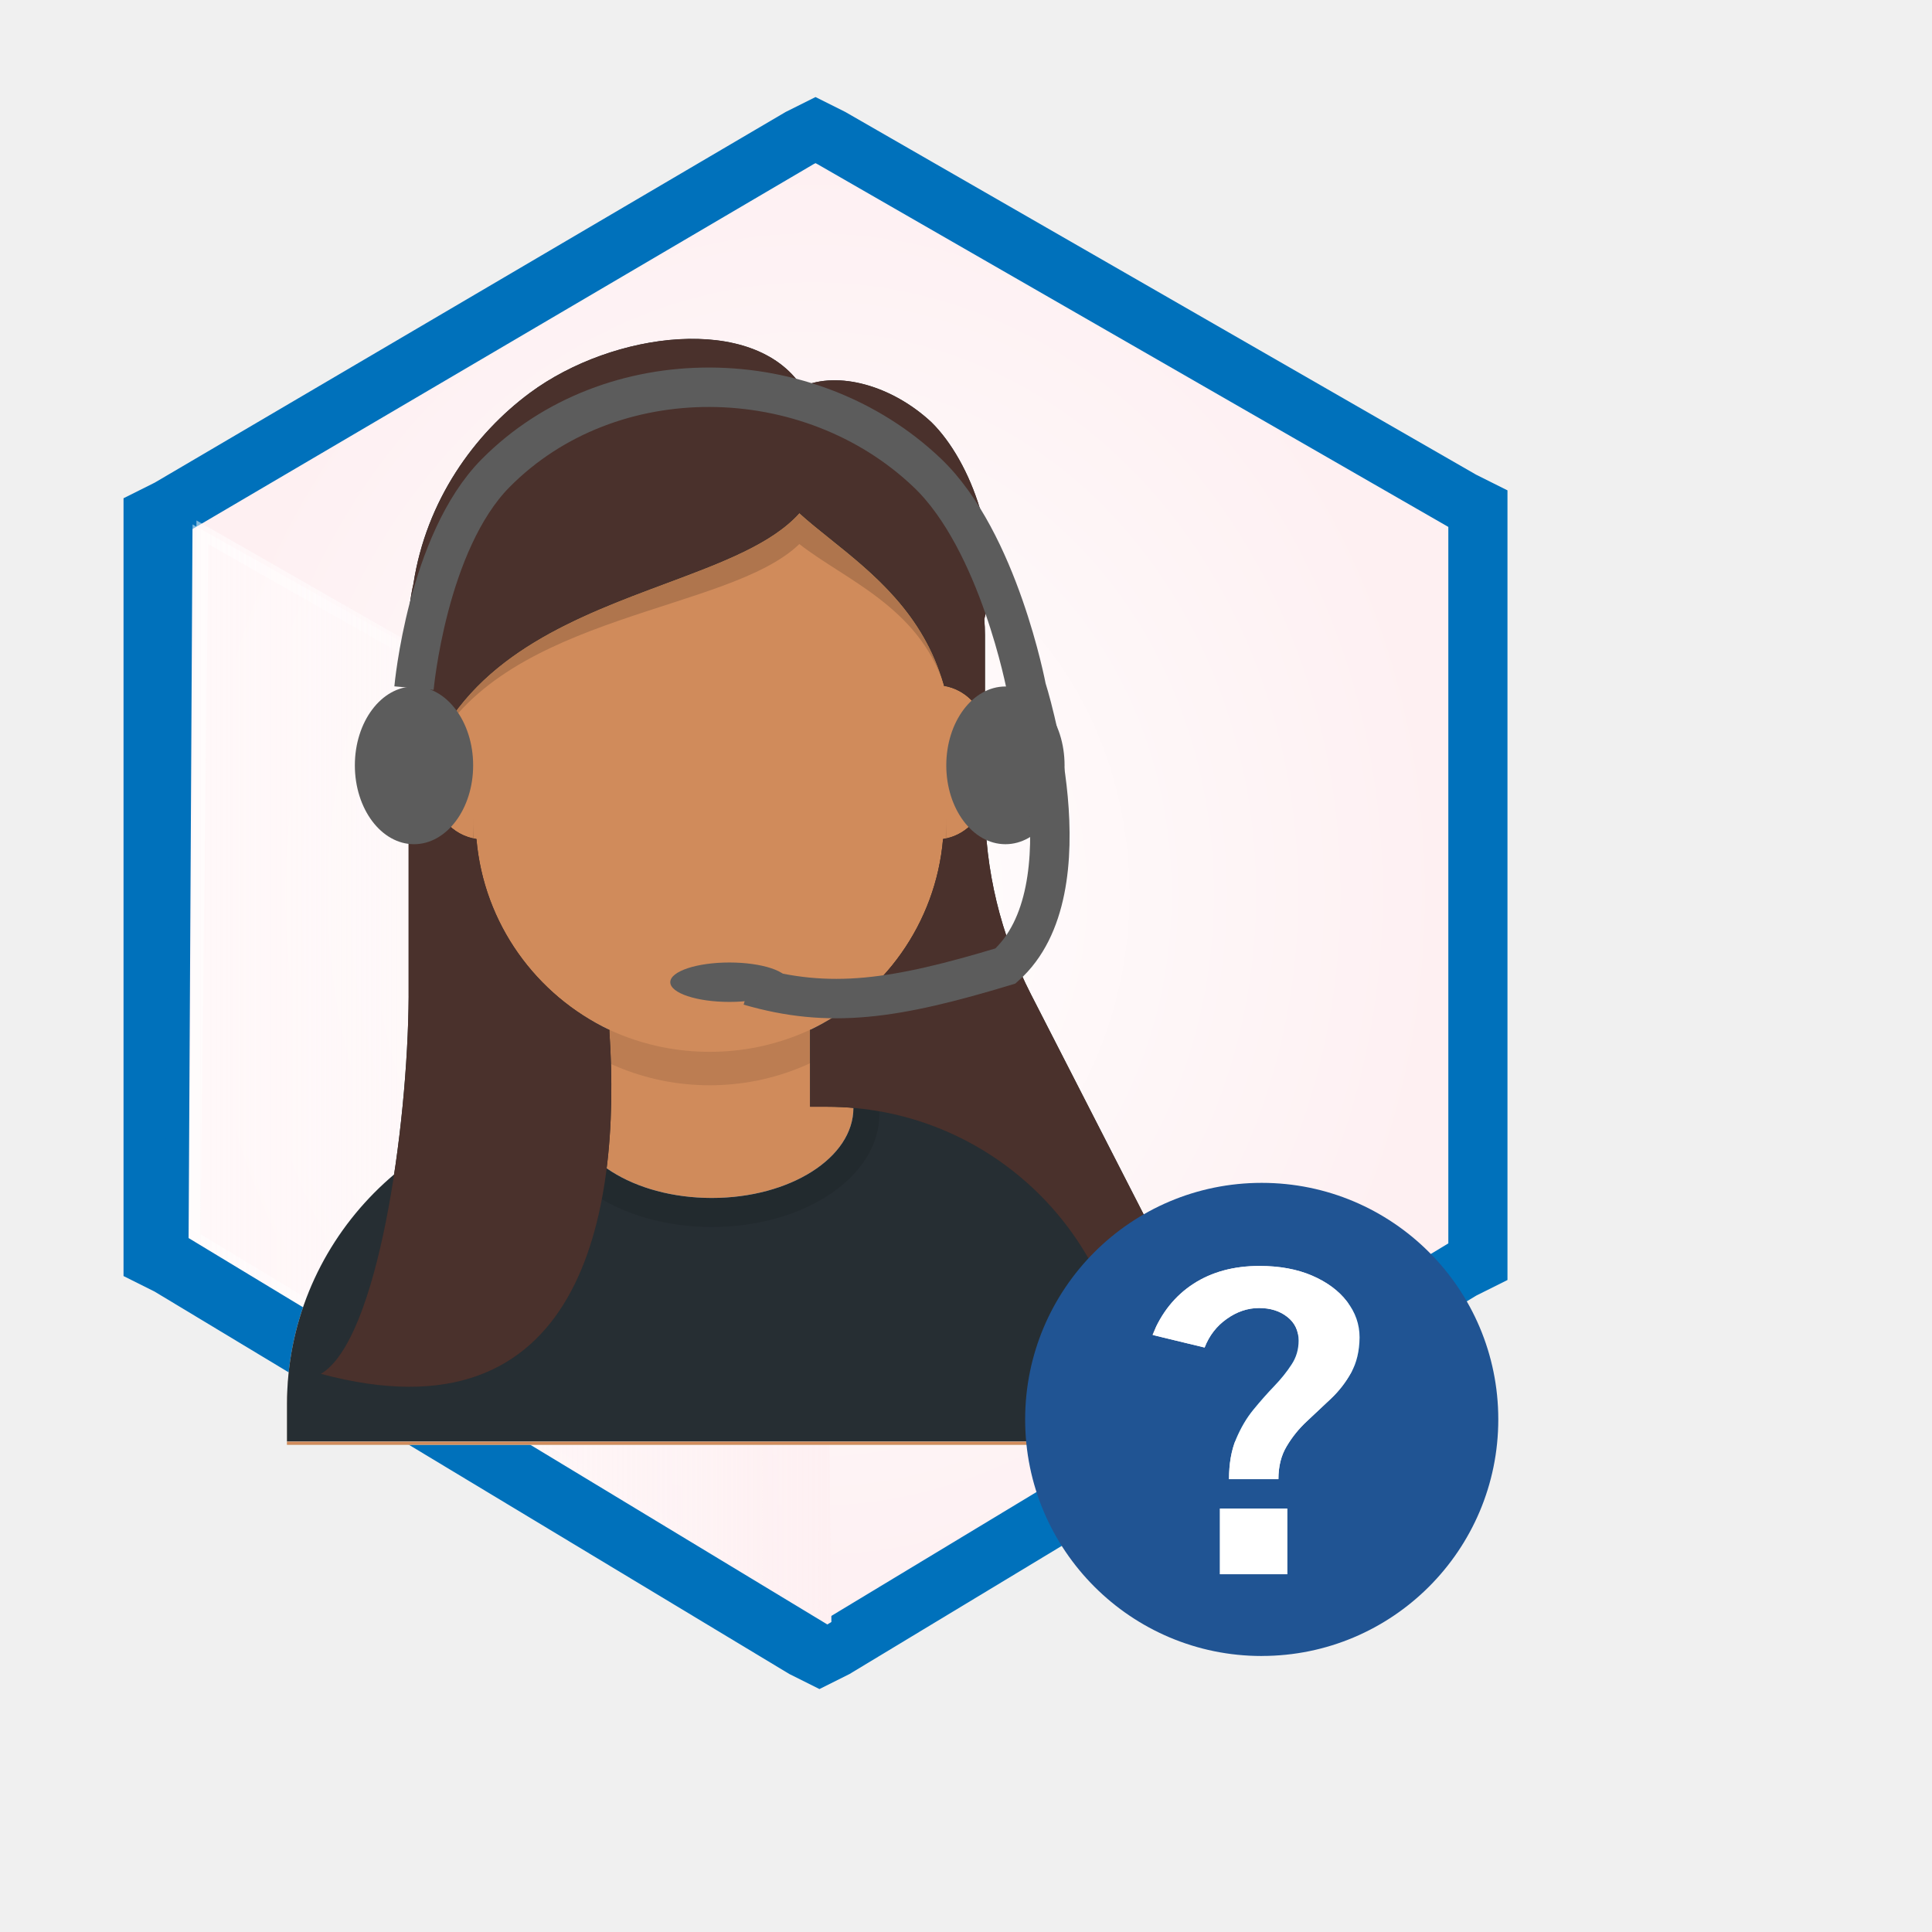
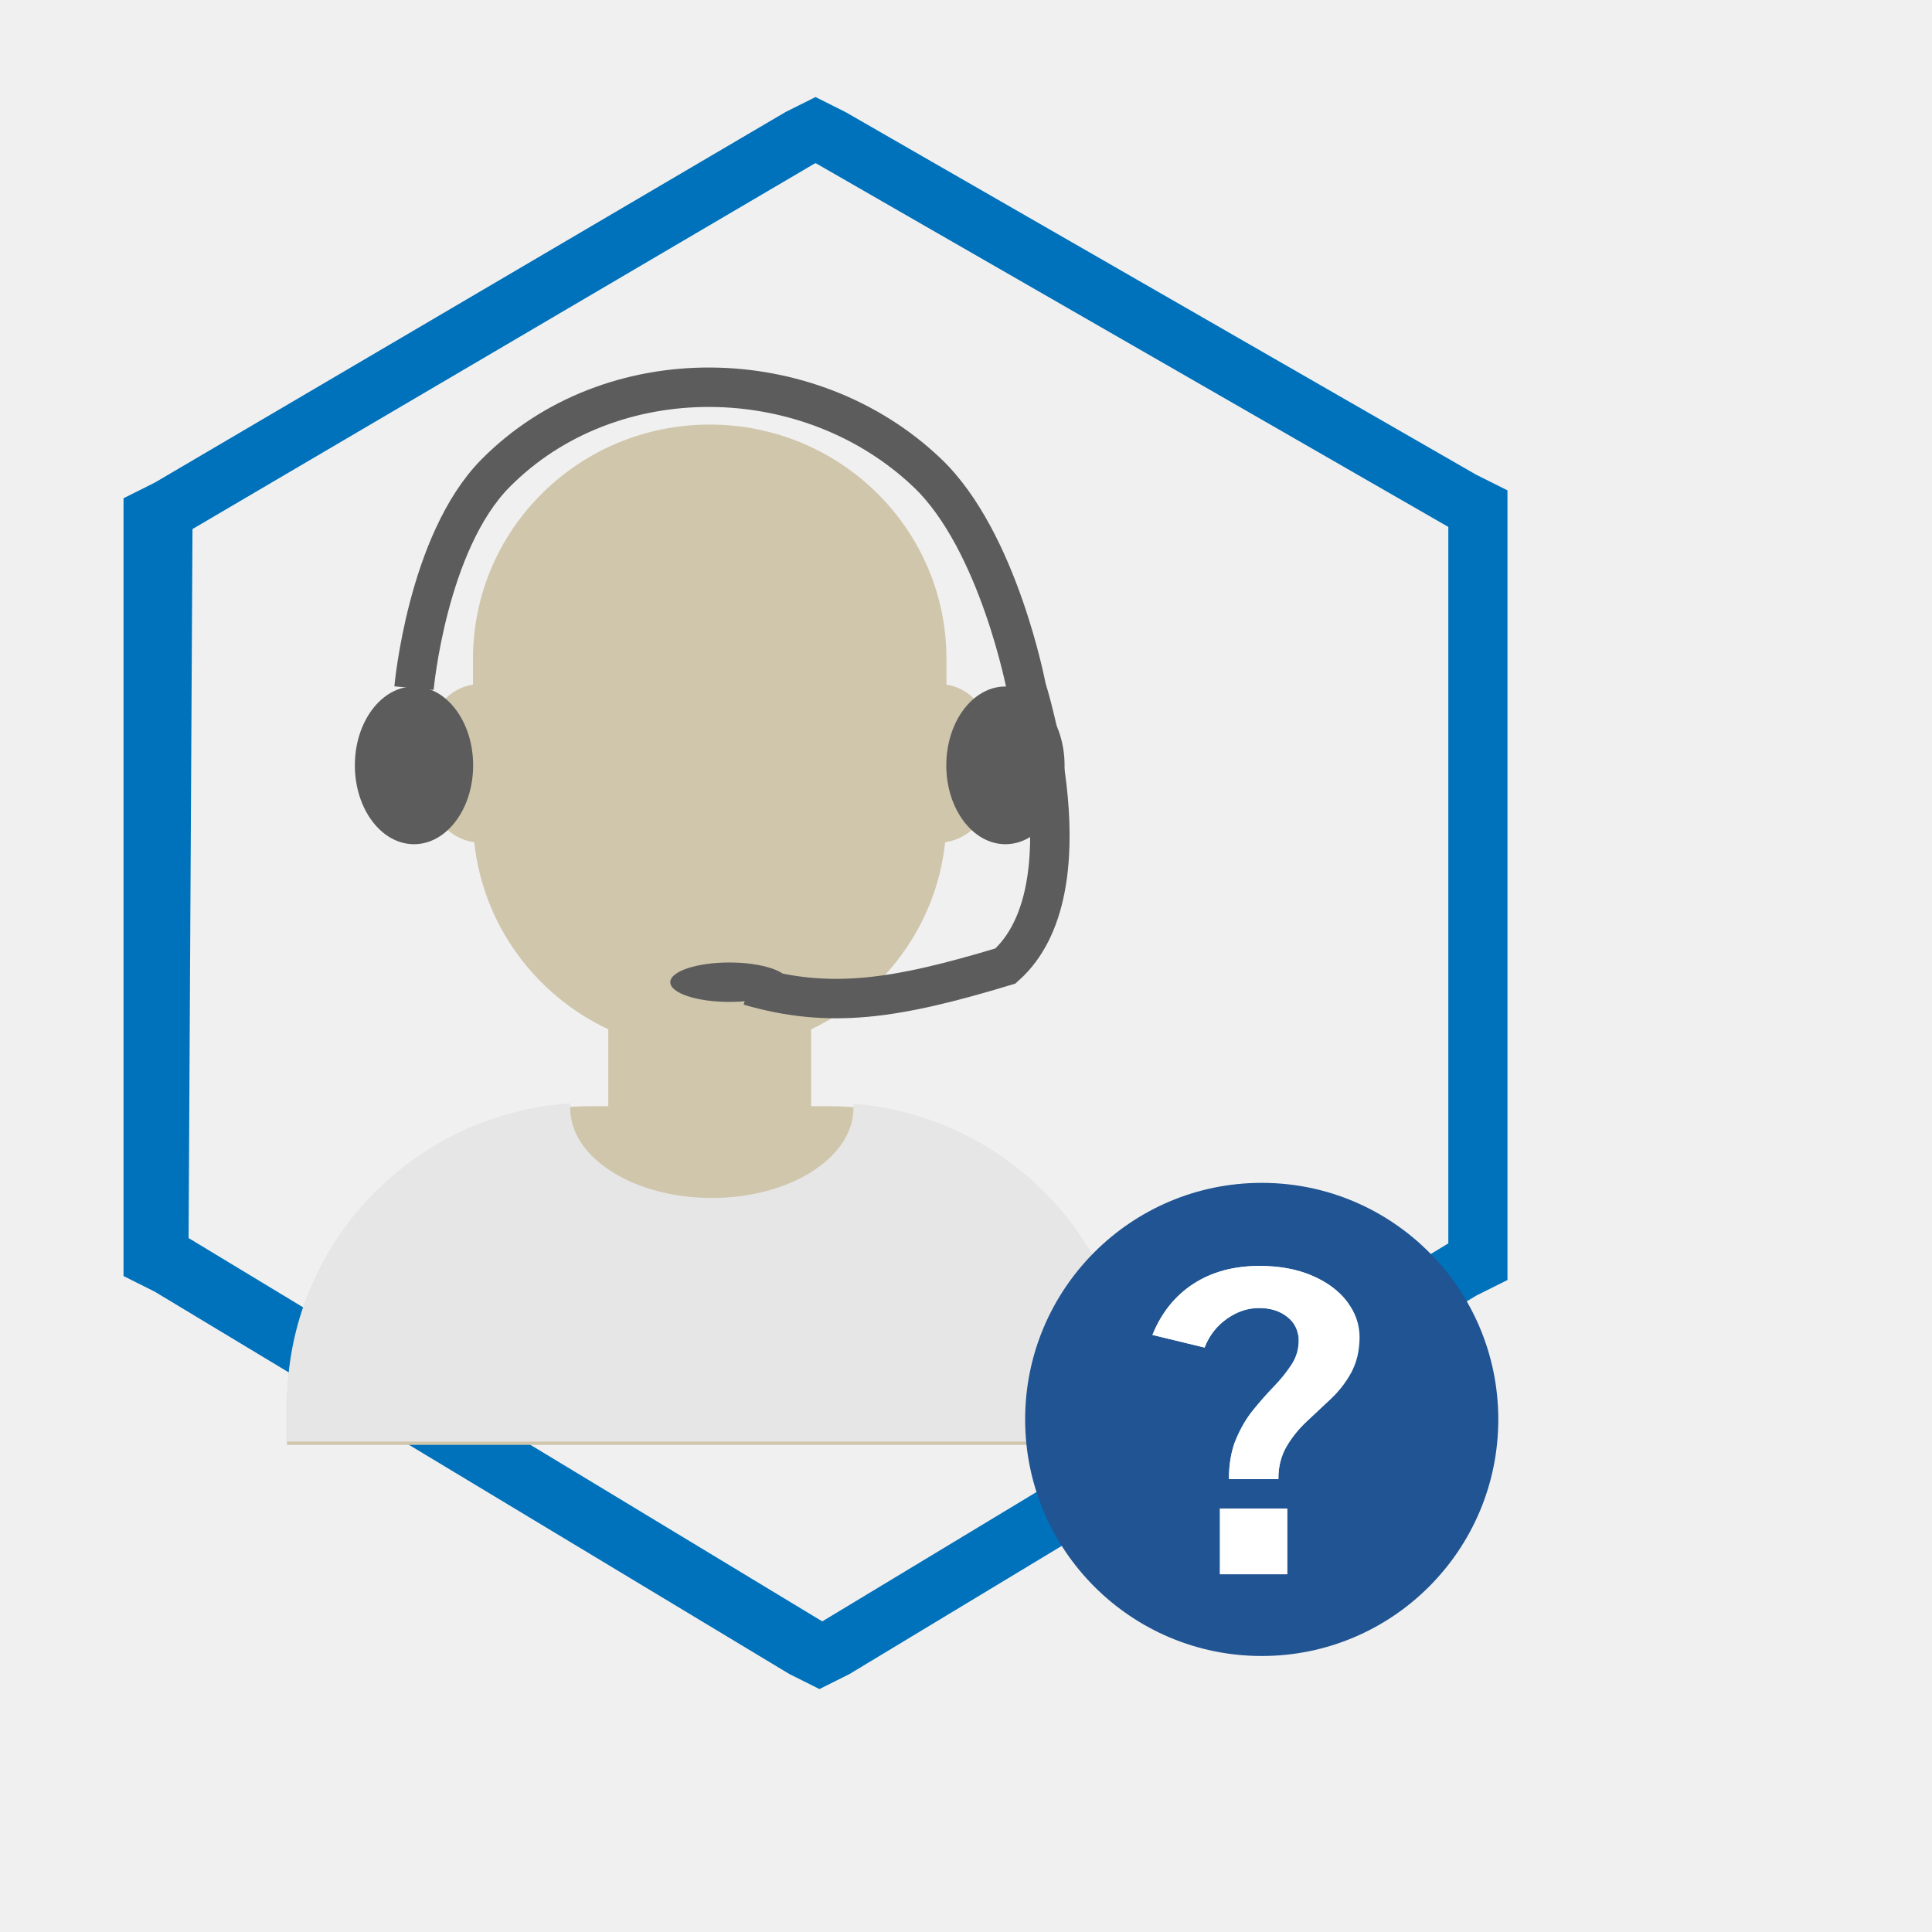
- <svg xmlns="http://www.w3.org/2000/svg" width="49" height="49" fill="none">
-   <path d="m21.083 3.5-.4-.2-.4.2L4.283 12.9l-.4.2v18.8l.4.2 16.1 9.7.4.2.4-.2 15.9-9.6.4-.2v-19.1l-.4-.2-16-9.2Z" fill="url(#a)" stroke="#0071BB" stroke-width="1.5" />
-   <path d="m21.083 41.3-.2-19-16-9-.1 18.1 16.3 9.9Z" fill="url(#b)" />
-   <path d="m5.283 13.8 15.3 8.7.2 18.3-15.7-9.5.2-17.5Zm-.3-.6-.2 18.2 16.3 9.9-.2-19-15.9-9.1Z" fill="url(#c)" />
-   <path d="m20.983 3.7 16 9.3v18.5l-16 9.7-16.2-9.8.1-18.2L20.983 3.7Zm0-.7-.3.2-16 9.5-.3.2v.3l-.2 18.2v.3l.3.2 16.2 9.8.3.2.3-.2 16-9.7.3-.2V12.6l-.3-.2-16-9.3-.3-.1Z" fill="#0071BB" />
-   <path d="M20.573 26.105v1.95h.429c4.263 0 7.719 3.419 7.719 7.636v.954H7.279v-.954c0-4.217 3.456-7.636 7.719-7.636h.429v-1.95c-1.848-.868-3.176-2.643-3.398-4.744-.624-.087-1.105-.618-1.105-1.26v-1.485c0-.631.464-1.154 1.072-1.255v-.654c0-3.28 2.688-5.939 6.004-5.939 3.316 0 6.004 2.659 6.004 5.939v.654c.609.101 1.072.625 1.072 1.255v1.485c0 .642-.48 1.173-1.105 1.26-.222 2.1-1.55 3.875-3.398 4.744Z" fill="#D0C6AC" />
-   <mask id="d" style="mask-type:alpha" maskUnits="userSpaceOnUse" x="7" y="10" width="22" height="27">
-     <path fill-rule="evenodd" clip-rule="evenodd" d="M20.573 26.105v1.95h.429c4.263 0 7.719 3.419 7.719 7.636v.954H7.279v-.954c0-4.217 3.456-7.636 7.719-7.636h.429v-1.95c-1.848-.868-3.176-2.643-3.398-4.744-.624-.087-1.105-.618-1.105-1.26v-1.485c0-.631.464-1.154 1.072-1.255v-.654c0-3.28 2.688-5.939 6.004-5.939 3.316 0 6.004 2.659 6.004 5.939v.654c.609.101 1.072.625 1.072 1.255v1.485c0 .642-.48 1.173-1.105 1.26-.222 2.1-1.55 3.875-3.398 4.744Z" fill="#fff" />
+ <svg xmlns="http://www.w3.org/2000/svg" fill="none" viewBox="0 0 49 49">
+   <path d="M21.083 3.5l-.4-.2-.4.2-16 9.4-.4.2v18.8l.4.2 16.1 9.7.4.2.4-.2 15.9-9.6.4-.2V12.9l-.4-.2-16-9.2z" fill="url(#a)" stroke="#0071BB" stroke-width="1.5" />
+   <path d="M21.083 41.3l-.2-19-16-9-.1 18.1 16.3 9.9z" fill="url(#b)" />
+   <path d="M5.283 13.8l15.3 8.7.2 18.3-15.7-9.5.2-17.5zm-.3-.6l-.2 18.2 16.3 9.9-.2-19-15.9-9.1z" fill="url(#c)" />
+   <path d="M20.983 3.7l16 9.3v18.5l-16 9.7-16.2-9.8.1-18.2 16.1-9.5zm0-.7l-.3.2-16 9.5-.3.2v.3l-.2 18.2v.3l.3.2 16.2 9.8.3.2.3-.2 16-9.7.3-.2V12.6l-.3-.2-16-9.3-.3-.1z" fill="#0071BB" />
+   <path d="M20.573 26.105v1.95h.429c4.263 0 7.719 3.42 7.719 7.636v.955H7.279v-.955c0-4.217 3.456-7.636 7.72-7.636h.428v-1.95c-1.848-.868-3.176-2.643-3.398-4.744a1.278 1.278 0 01-1.105-1.26v-1.484c0-.631.464-1.155 1.072-1.256v-.653c0-3.28 2.688-5.94 6.004-5.94 3.316 0 6.004 2.66 6.004 5.94v.654a1.277 1.277 0 011.072 1.255V20.1c0 .642-.48 1.173-1.105 1.26-.222 2.1-1.55 3.876-3.398 4.744z" fill="#D0C6AC" />
+   <mask id="a" style="mask-type:alpha" x="7" y="10" width="22" height="27">
+     <path fill-rule="evenodd" clip-rule="evenodd" d="M20.573 26.105v1.95h.429c4.263 0 7.719 3.42 7.719 7.636v.955H7.279v-.955c0-4.217 3.456-7.636 7.72-7.636h.428v-1.95c-1.848-.868-3.176-2.643-3.398-4.744a1.278 1.278 0 01-1.105-1.26v-1.484c0-.631.464-1.155 1.072-1.256v-.653c0-3.28 2.688-5.94 6.004-5.94 3.316 0 6.004 2.66 6.004 5.94v.654a1.277 1.277 0 011.072 1.255V20.1c0 .642-.48 1.173-1.105 1.26-.222 2.1-1.55 3.876-3.398 4.744z" fill="#fff" />
+   </mask>
+   <g mask="url(#a)">
+     <path fill="#D08B5B" d="M3.849 10.769H32.15v25.877H3.85z" />
+   </g>
+   <mask id="b" style="mask-type:alpha" x="7" y="10" width="22" height="27">
+     <path fill-rule="evenodd" clip-rule="evenodd" d="M20.573 26.105v1.95h.429c4.263 0 7.719 3.42 7.719 7.636v.955H7.279v-.955c0-4.217 3.456-7.636 7.72-7.636h.428v-1.95c-1.848-.868-3.176-2.643-3.398-4.744a1.278 1.278 0 01-1.105-1.26v-1.484c0-.631.464-1.155 1.072-1.256v-.653c0-3.28 2.688-5.94 6.004-5.94 3.316 0 6.004 2.66 6.004 5.94v.654a1.277 1.277 0 011.072 1.255V20.1c0 .642-.48 1.173-1.105 1.26-.222 2.1-1.55 3.876-3.398 4.744z" fill="#fff" />
+   </mask>
+   <g mask="url(#b)">
+     <path d="M24.004 19.147v2.439c0 3.28-2.688 5.94-6.004 5.94-3.316 0-6.004-2.66-6.004-5.94v-2.44 1.592c0 3.28 2.688 5.939 6.004 5.939 3.316 0 6.004-2.66 6.004-5.94v-1.59z" fill="#000" fill-opacity=".1" />
+   </g>
+   <path d="M21.64 27.99c3.965.322 7.08 3.611 7.08 7.622v.95H7.28v-.95c0-4.047 3.172-7.36 7.187-7.63a1.49 1.49 0 00-.005.12c0 1.26 1.608 2.281 3.592 2.281s3.591-1.021 3.591-2.281a1.38 1.38 0 00-.004-.112z" fill="#E6E6E6" />
+   <mask id="c" style="mask-type:alpha" x="7" y="27" width="22" height="10">
+     <path fill-rule="evenodd" clip-rule="evenodd" d="M21.64 27.99c3.965.322 7.08 3.611 7.08 7.622v.95H7.28v-.95c0-4.047 3.172-7.36 7.187-7.63a1.49 1.49 0 00-.005.12c0 1.26 1.608 2.281 3.592 2.281s3.591-1.021 3.591-2.281a1.38 1.38 0 00-.004-.112z" fill="#fff" />
+   </mask>
+   <g mask="url(#c)">
+     <path fill="#262E33" d="M3.849 24.878H32.15v11.684H3.85z" />
+   </g>
+   <mask id="d" style="mask-type:alpha" x="7" y="27" width="22" height="10">
+     <path fill-rule="evenodd" clip-rule="evenodd" d="M21.64 27.99c3.965.322 7.08 3.611 7.08 7.622v.95H7.28v-.95c0-4.047 3.172-7.36 7.187-7.63a1.49 1.49 0 00-.005.12c0 1.26 1.608 2.281 3.592 2.281s3.591-1.021 3.591-2.281a1.38 1.38 0 00-.004-.112z" fill="#fff" />
  </mask>
  <g mask="url(#d)">
-     <path fill="#D08B5B" d="M3.849 10.769h28.303v25.877H3.849z" />
+     <ellipse cx="18.054" cy="28.261" rx="4.249" ry="2.859" fill="#000" fill-opacity=".16" opacity=".6" />
  </g>
-   <mask id="e" style="mask-type:alpha" maskUnits="userSpaceOnUse" x="7" y="10" width="22" height="27">
-     <path fill-rule="evenodd" clip-rule="evenodd" d="M20.573 26.105v1.95h.429c4.263 0 7.719 3.419 7.719 7.636v.954H7.279v-.954c0-4.217 3.456-7.636 7.719-7.636h.429v-1.95c-1.848-.868-3.176-2.643-3.398-4.744-.624-.087-1.105-.618-1.105-1.26v-1.485c0-.631.464-1.154 1.072-1.255v-.654c0-3.28 2.688-5.939 6.004-5.939 3.316 0 6.004 2.659 6.004 5.939v.654c.609.101 1.072.625 1.072 1.255v1.485c0 .642-.48 1.173-1.105 1.26-.222 2.1-1.55 3.875-3.398 4.744Z" fill="#fff" />
+   <mask id="e" style="mask-type:alpha" x="4" y="7" width="28" height="30">
+     <path fill="#fff" d="M4 7h28v29.646H4z" />
  </mask>
  <g mask="url(#e)">
-     <path d="M24.004 19.147v2.439c0 3.28-2.688 5.939-6.004 5.939-3.316 0-6.004-2.659-6.004-5.939v-2.439 1.591c0 3.28 2.688 5.939 6.004 5.939 3.316 0 6.004-2.659 6.004-5.939v-1.591Z" fill="#000" fill-opacity=".1" />
-   </g>
-   <path d="M21.641 27.99c3.964.322 7.08 3.611 7.08 7.622v.95H7.279v-.95c0-4.047 3.172-7.359 7.188-7.63-.003.04-.005.08-.005.12 0 1.26 1.608 2.281 3.591 2.281s3.591-1.022 3.591-2.281c0-.037-.002-.075-.004-.112Z" fill="#E6E6E6" />
-   <mask id="f" style="mask-type:alpha" maskUnits="userSpaceOnUse" x="7" y="27" width="22" height="10">
-     <path fill-rule="evenodd" clip-rule="evenodd" d="M21.641 27.99c3.964.322 7.08 3.611 7.08 7.622v.95H7.279v-.95c0-4.047 3.172-7.359 7.188-7.63-.003.04-.005.08-.005.12 0 1.26 1.608 2.281 3.591 2.281s3.591-1.022 3.591-2.281c0-.037-.002-.075-.004-.112Z" fill="#fff" />
-   </mask>
-   <g mask="url(#f)">
-     <path fill="#262E33" d="M3.849 24.878h28.303v11.683H3.849z" />
-   </g>
-   <mask id="g" style="mask-type:alpha" maskUnits="userSpaceOnUse" x="7" y="27" width="22" height="10">
-     <path fill-rule="evenodd" clip-rule="evenodd" d="M21.641 27.99c3.964.322 7.08 3.611 7.08 7.622v.95H7.279v-.95c0-4.047 3.172-7.359 7.188-7.63-.003.04-.005.08-.005.12 0 1.26 1.608 2.281 3.591 2.281s3.591-1.022 3.591-2.281c0-.037-.002-.075-.004-.112Z" fill="#fff" />
-   </mask>
-   <g mask="url(#g)">
-     <ellipse cx="18.054" cy="28.261" rx="4.249" ry="2.859" fill="#000" fill-opacity=".16" opacity=".6" />
-   </g>
-   <mask id="h" style="mask-type:alpha" maskUnits="userSpaceOnUse" x="4" y="7" width="28" height="30">
-     <path fill="#fff" d="M4 7h28v29.646H4z" />
-   </mask>
-   <g mask="url(#h)">
-     <path fill-rule="evenodd" clip-rule="evenodd" d="M10.364 15.899v9.37c-.02 3.337-.784 8.735-2.227 9.578 6.614 1.778 7.629-4.039 7.318-8.682v-.041c-1.859-.882-3.187-2.699-3.372-4.843C11.47 21.188 11 20.66 11 20.023v-1.059c1.152-2.404 3.677-3.345 5.88-4.167 1.413-.527 2.693-1.004 3.393-1.786.237.215.505.43.787.656 1.083.868 2.371 1.9 2.879 3.709v.018c.529.089.948.503 1.041 1.03v-2.313c0-.137-.006-.272-.017-.406.482-1.801-.328-4.001-1.343-4.998-1.006-.934-2.365-1.304-3.283-.898-1.231-1.857-4.788-1.406-6.899.156-1.403 1.039-2.63 2.724-2.954 4.846-.08.35-.122.714-.122 1.088Zm13.554 5.381c-.185 2.144-1.512 3.962-3.372 4.843v1.947h.424c4.02 0 7.315 3.101 7.614 7.038.939-1.196 1.156-2.874.417-4.316l-2.858-5.581c-.764-1.492-1.163-3.144-1.163-4.82v-.144c-.095.534-.524.953-1.063 1.033Z" fill="#272C2E" />
-     <mask id="i" style="mask-type:alpha" maskUnits="userSpaceOnUse" x="8" y="8" width="22" height="28">
-       <path fill-rule="evenodd" clip-rule="evenodd" d="M10.364 25.268v-9.37c0-.374.042-.738.122-1.088.324-2.122 1.551-3.807 2.954-4.846 2.111-1.563 5.668-2.014 6.899-.156.918-.407 2.277-.036 3.283.898 1.014.997 1.824 3.197 1.343 4.998.011.134.017.27.017.406v2.313c-.093-.527-.512-.941-1.041-1.03v-.018c-.64-2.28-2.521-3.327-3.667-4.365-1.792 2.001-7.383 2.008-9.273 5.953v1.059c0 .637.47 1.165 1.083 1.256.185 2.144 1.512 3.962 3.372 4.843v.041c.311 4.643-.704 10.46-7.318 8.682 1.443-.843 2.207-6.241 2.227-9.578Zm10.182.854c1.859-.882 3.187-2.699 3.372-4.843.539-.081.968-.499 1.063-1.033v.144c0 1.676.399 3.328 1.163 4.82l2.858 5.581c.739 1.442.522 3.12-.417 4.316-.3-3.937-3.594-7.038-7.614-7.038h-.424v-1.947Z" fill="#fff" />
+     <path fill-rule="evenodd" clip-rule="evenodd" d="M10.364 15.899v9.37c-.02 3.336-.785 8.734-2.228 9.577 6.614 1.778 7.63-4.039 7.319-8.682v-.041a5.933 5.933 0 01-3.372-4.844A1.271 1.271 0 0111 20.023v-1.059c1.152-2.404 3.677-3.345 5.88-4.167 1.413-.527 2.693-1.004 3.393-1.786.237.215.505.43.787.656 1.083.868 2.372 1.9 2.88 3.709v.018a1.27 1.27 0 011.04 1.03V16.11a4.92 4.92 0 00-.016-.407c.481-1.8-.328-4-1.343-4.997-1.005-.934-2.365-1.305-3.283-.898-1.23-1.857-4.788-1.406-6.899.157-1.402 1.038-2.63 2.724-2.953 4.846-.08.35-.122.714-.122 1.088zm13.553 5.38a5.933 5.933 0 01-3.372 4.844v1.947h.425c4.02 0 7.314 3.1 7.614 7.037A4.018 4.018 0 0029 30.791l-2.858-5.58a10.573 10.573 0 01-1.163-4.82v-.145a1.273 1.273 0 01-1.063 1.033z" fill="#272C2E" />
+     <mask id="f" style="mask-type:alpha" x="8" y="8" width="22" height="28">
+       <path fill-rule="evenodd" clip-rule="evenodd" d="M10.364 25.268v-9.37c0-.373.042-.737.122-1.087.324-2.122 1.55-3.808 2.953-4.846 2.111-1.563 5.668-2.014 6.9-.157.917-.407 2.277-.036 3.282.898 1.015.997 1.824 3.197 1.343 4.998.01.133.016.269.016.406v2.313a1.273 1.273 0 00-1.04-1.03v-.017c-.64-2.28-2.522-3.327-3.667-4.365C18.48 15.012 12.89 15.02 11 18.964v1.059c0 .637.47 1.165 1.083 1.256a5.933 5.933 0 003.372 4.844v.04c.31 4.644-.705 10.461-7.319 8.683 1.443-.843 2.207-6.241 2.228-9.578zm10.181.855a5.933 5.933 0 003.372-4.844 1.27 1.27 0 001.063-1.033v.144c0 1.676.399 3.328 1.163 4.82l2.858 5.58a4.018 4.018 0 01-.417 4.317 7.632 7.632 0 00-7.614-7.037h-.424v-1.947z" fill="#fff" />
    </mask>
-     <g mask="url(#i)">
-       <path fill="#4A312C" d="M8.136 8.587h28v29.646h-28z" />
+     <g mask="url(#f)">
+       <path fill="#4A312C" d="M8.136 8.587h28v29.645h-28z" />
    </g>
-     <path fill-rule="evenodd" clip-rule="evenodd" d="M11 18.964c1.89-3.424 7.481-3.43 9.273-5.166 1.143.899 3.019 1.594 3.663 3.564-.644-2.271-2.519-3.315-3.663-4.351-1.792 2.001-7.383 2.008-9.273 5.953Z" fill="#000" fill-opacity=".16" />
+     <path fill-rule="evenodd" clip-rule="evenodd" d="M11 18.964c1.89-3.423 7.481-3.43 9.273-5.166 1.143.9 3.019 1.595 3.663 3.564-.644-2.27-2.52-3.315-3.663-4.35-1.792 2-7.383 2.007-9.273 5.952z" fill="#000" fill-opacity=".16" />
  </g>
  <ellipse cx="25.5" cy="19.411" rx="1.5" ry="2" fill="#5C5C5C" />
  <ellipse cx="10.5" cy="19.411" rx="1.5" ry="2" fill="#5C5C5C" />
-   <path d="M10.5 17.452s.333-3.699 2.07-5.452c2.915-2.943 7.955-2.866 10.955 0 1.808 1.727 2.508 5.452 2.508 5.452s1.643 5.109-.533 7.048c-2.8.846-4.451 1.095-6.5.5" stroke="#5C5C5C" />
+   <path d="M10.5 17.452s.333-3.699 2.07-5.452c2.915-2.943 7.955-2.867 10.955 0 1.807 1.727 2.508 5.452 2.508 5.452s1.643 5.11-.533 7.048c-2.8.846-4.45 1.095-6.5.5" stroke="#5C5C5C" />
  <ellipse cx="18.5" cy="24.911" rx="1.5" ry=".5" fill="#5C5C5C" />
-   <path fill-rule="evenodd" clip-rule="evenodd" d="M32 41.999c3.314 0 6-2.686 6-6S35.314 30 32 30s-6 2.686-6 6 2.686 6 6 6Zm-1.732-9.439c-.466.302-.812.734-1.04 1.296l1.323.32c.117-.302.304-.544.56-.725.26-.185.533-.277.821-.277.288 0 .526.075.715.224.192.149.288.35.288.603 0 .224-.06.427-.181.608-.117.181-.263.363-.437.544-.174.181-.35.38-.528.597-.174.213-.322.464-.443.752-.117.284-.176.622-.176 1.013h1.253c0-.324.069-.601.208-.832.139-.235.309-.446.512-.635.206-.192.411-.384.613-.576.206-.196.377-.416.512-.661.139-.245.21-.542.213-.891 0-.334-.107-.638-.32-.912-.21-.274-.505-.492-.885-.656-.381-.164-.825-.245-1.333-.245-.651 0-1.209.151-1.675.453Zm2.379 7.365v-1.664h-1.707v1.664h1.707Z" fill="#205493" />
-   <path d="M29.229 33.857c.228-.562.574-.994 1.04-1.296.466-.302 1.024-.453 1.675-.453.508 0 .953.082 1.333.245.38.164.675.382.885.656.213.274.32.578.32.912-.004.348-.075.645-.213.891-.135.245-.306.466-.512.661-.203.192-.407.384-.613.576-.203.188-.373.4-.512.635-.139.231-.208.508-.208.832h-1.253c0-.391.059-.729.176-1.013.121-.288.268-.539.443-.752.178-.217.354-.416.528-.597.174-.181.32-.363.437-.544.121-.181.181-.384.181-.608 0-.253-.096-.453-.288-.603-.188-.149-.427-.224-.715-.224-.288 0-.562.092-.821.277-.256.181-.443.423-.56.725l-1.323-.32Zm3.419 4.405v1.664h-1.707v-1.664h1.707Z" fill="#fff" />
-   <defs>
-     <linearGradient id="b" x1="4.828" y1="27.257" x2="21.056" y2="27.257" gradientUnits="userSpaceOnUse">
-       <stop stop-color="#fff" stop-opacity=".5" />
-       <stop offset="1" stop-color="#FEF0F2" />
-     </linearGradient>
-     <linearGradient id="c" x1="4.828" y1="27.257" x2="21.056" y2="27.257" gradientUnits="userSpaceOnUse">
-       <stop stop-color="#fff" stop-opacity=".5" />
-       <stop offset="1" stop-color="#FEF0F2" />
-     </linearGradient>
-     <radialGradient id="a" cx="0" cy="0" r="1" gradientUnits="userSpaceOnUse" gradientTransform="matrix(0 18.4877 -15.9957 0 20.618 22.6737)">
-       <stop stop-color="#fff" />
-       <stop offset="1" stop-color="#FEF0F2" />
-     </radialGradient>
-   </defs>
+   <path fill-rule="evenodd" clip-rule="evenodd" d="M32 42a6 6 0 100-12 6 6 0 000 12zm-1.732-9.44c-.465.303-.812.735-1.04 1.297l1.323.32c.118-.303.304-.544.56-.726.26-.185.533-.277.821-.277.289 0 .527.075.715.224.192.15.288.35.288.603 0 .224-.06.426-.181.608a3.665 3.665 0 01-.437.544c-.175.18-.35.38-.529.597a3.04 3.04 0 00-.442.752 2.65 2.65 0 00-.176 1.013h1.253c0-.323.07-.6.208-.832.139-.234.31-.446.512-.634l.614-.576a2.71 2.71 0 00.512-.662c.138-.245.21-.542.213-.89 0-.335-.107-.639-.32-.912-.21-.274-.505-.493-.885-.656-.381-.164-.825-.246-1.334-.246-.65 0-1.209.151-1.675.454zm2.38 7.366v-1.664H30.94v1.664h1.707z" fill="#205493" />
+   <path d="M29.229 33.857c.227-.562.574-.994 1.04-1.296.465-.303 1.024-.454 1.674-.454.509 0 .953.082 1.333.246.38.163.676.382.886.656.213.273.32.577.32.912-.004.348-.075.645-.213.89a2.708 2.708 0 01-.512.662c-.203.192-.408.384-.614.576a2.83 2.83 0 00-.512.634 1.589 1.589 0 00-.208.832H31.17c0-.39.059-.729.176-1.013.12-.288.268-.539.443-.752a9.47 9.47 0 01.528-.597 3.67 3.67 0 00.437-.544 1.08 1.08 0 00.181-.608.724.724 0 00-.288-.603c-.188-.15-.426-.224-.714-.224s-.562.092-.822.277a1.56 1.56 0 00-.56.726l-1.322-.32zm3.418 4.405v1.664h-1.706v-1.664h1.706z" fill="#fff" />
</svg>
